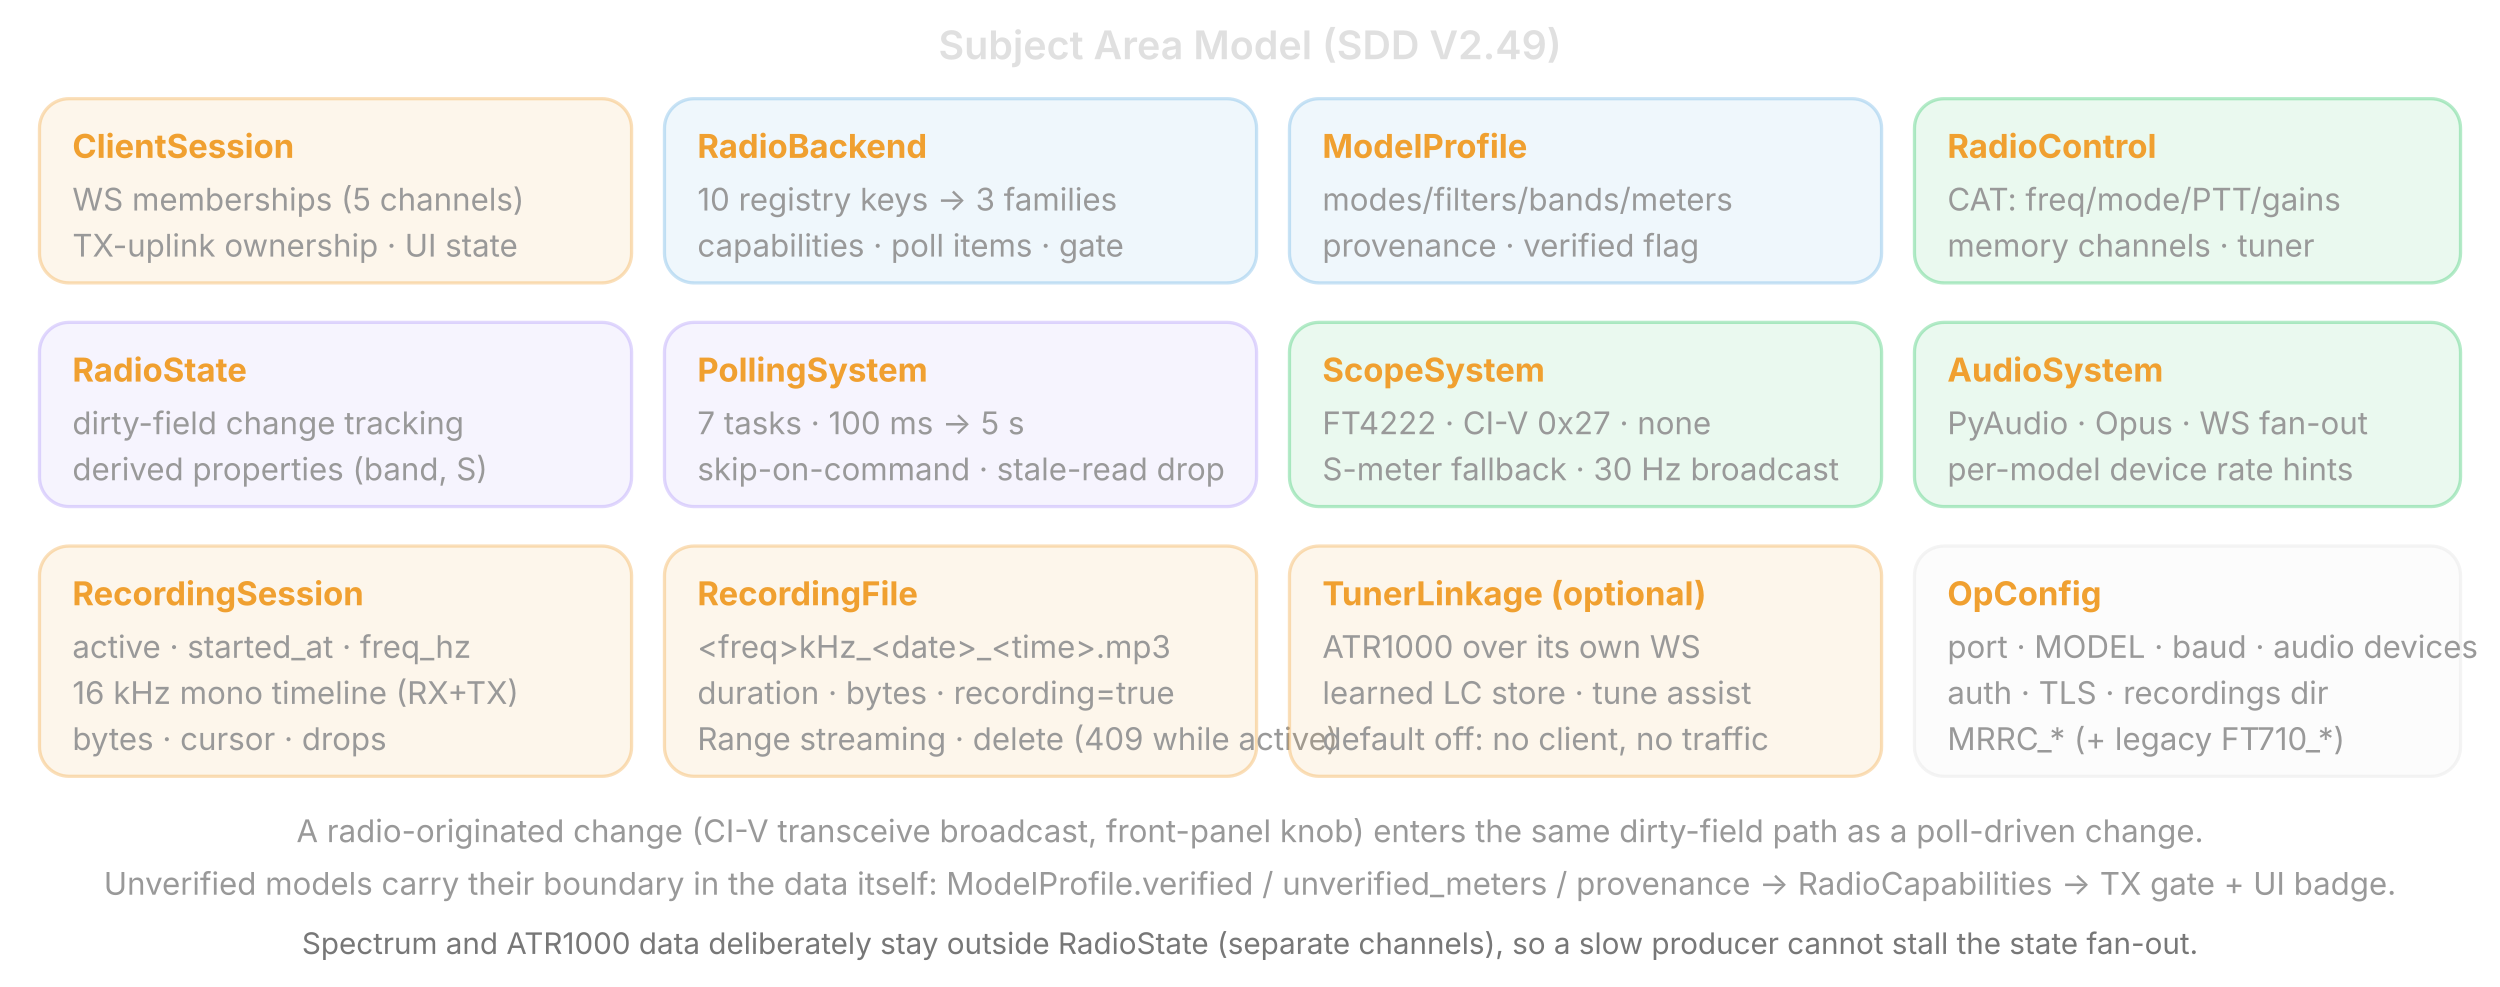
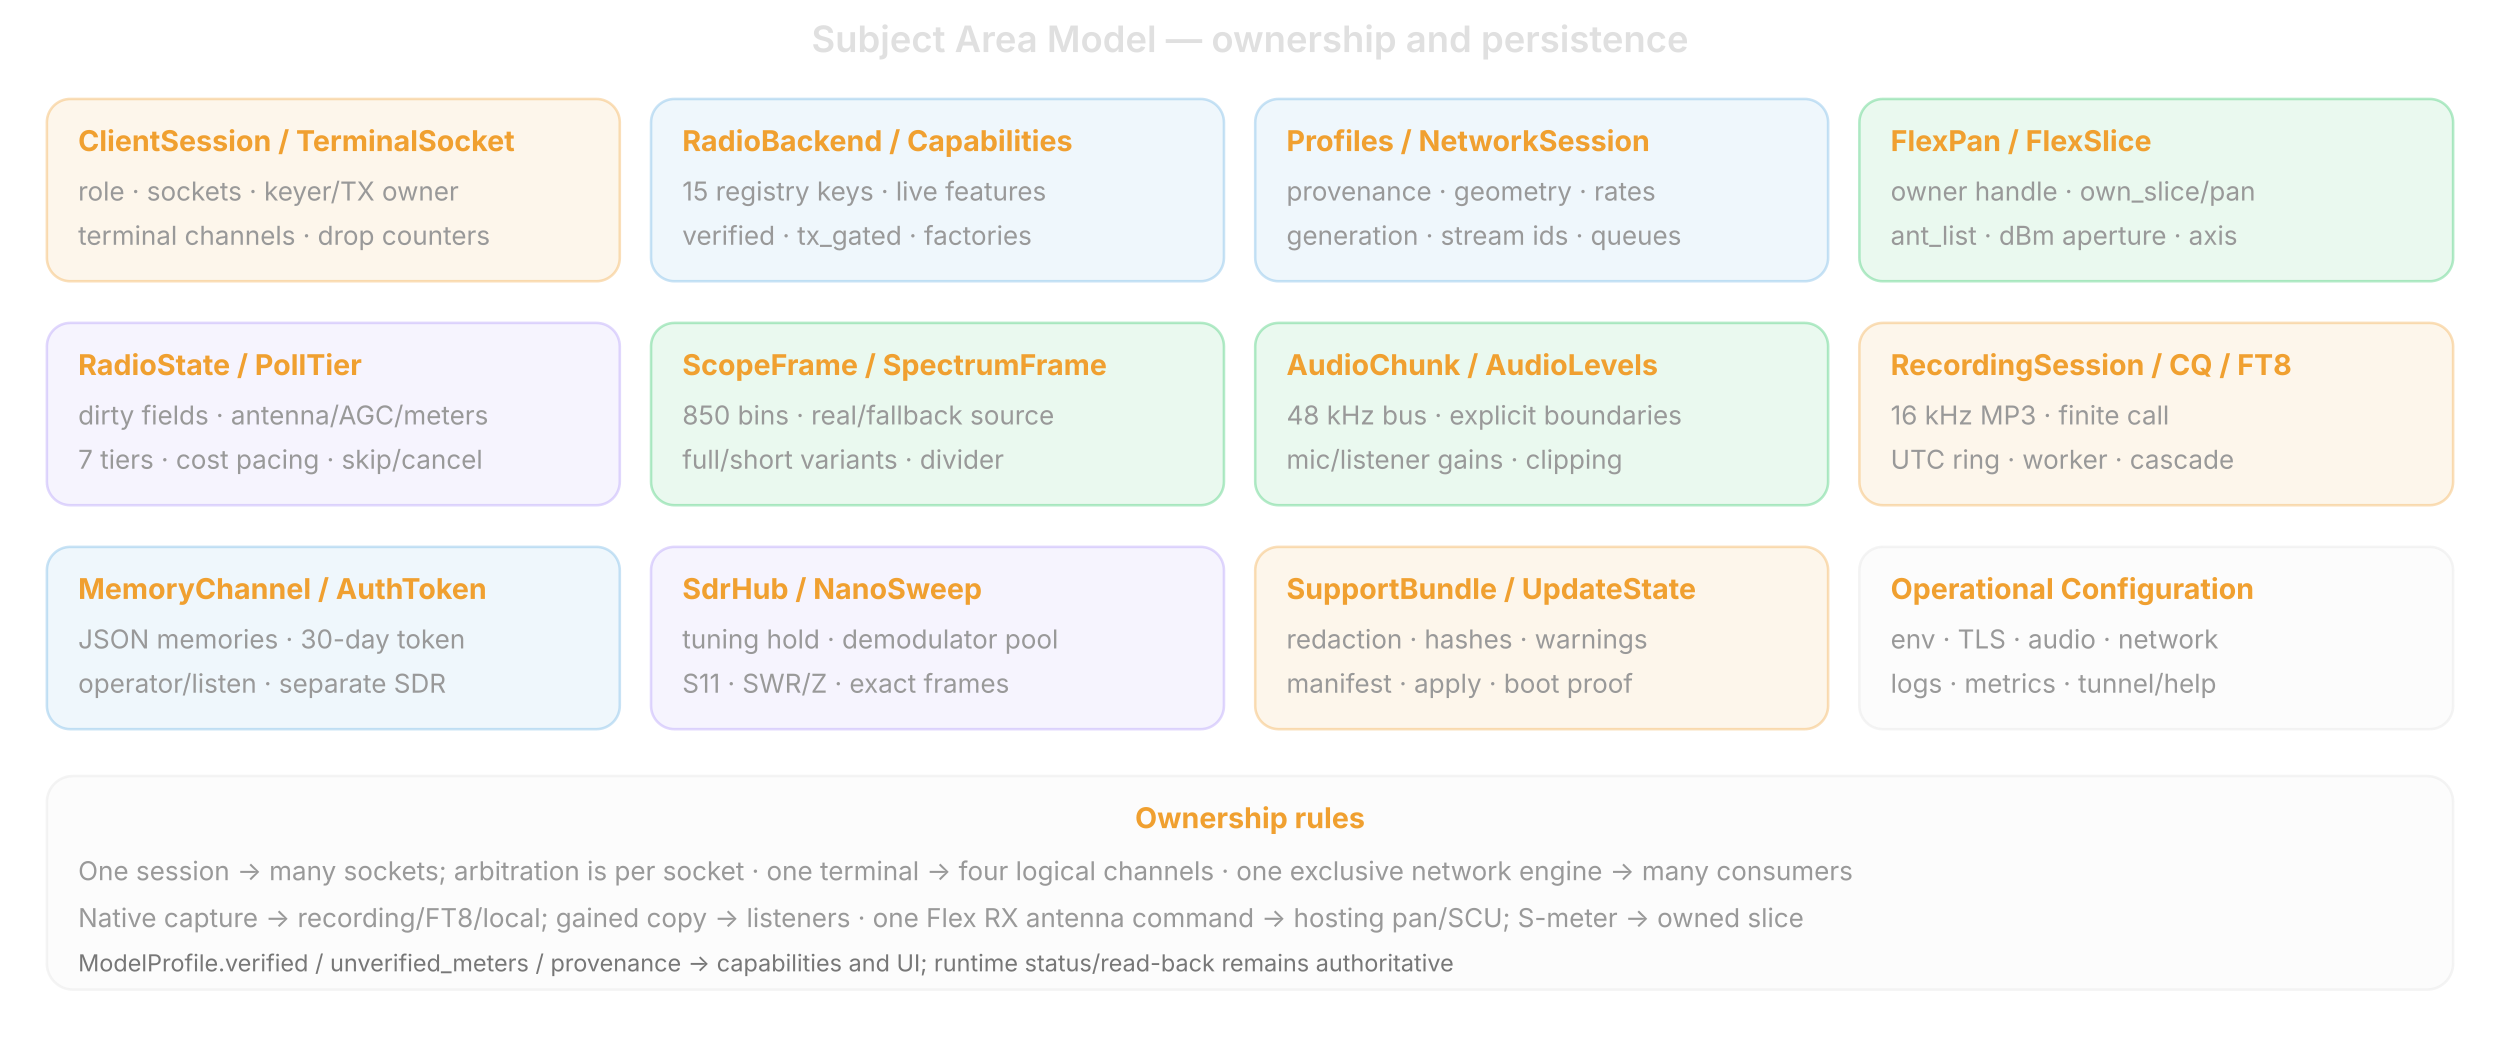
- <svg xmlns="http://www.w3.org/2000/svg" viewBox="0 0 760 300">
-   <style>text{font-family:Inter,-apple-system,sans-serif}.b{fill:#e0e0e0;font-size:12px;font-weight:600}.h{fill:#f0a030;font-size:10px;font-weight:700}.m{fill:#999;font-size:9.5px}.s{fill:#777;font-size:9px}</style>
-   <text x="380" y="18" text-anchor="middle" class="b">Subject Area Model (SDD V2.49)</text>
-   <g>
-     <rect x="12" y="30" width="180" height="56" rx="9" fill="#f0a03018" stroke="#f0a03055" />
-     <text x="22" y="48" class="h">ClientSession</text>
-     <text x="22" y="64" class="m">WS memberships (5 channels)</text>
-     <text x="22" y="78" class="m">TX-uplink ownership · UI state</text>
-     <rect x="202" y="30" width="180" height="56" rx="9" fill="#5dade218" stroke="#5dade255" />
-     <text x="212" y="48" class="h">RadioBackend</text>
-     <text x="212" y="64" class="m">10 registry keys → 3 families</text>
-     <text x="212" y="78" class="m">capabilities · poll items · gate</text>
-     <rect x="392" y="30" width="180" height="56" rx="9" fill="#5dade218" stroke="#5dade255" />
-     <text x="402" y="48" class="h">ModelProfile</text>
-     <text x="402" y="64" class="m">modes/filters/bands/meters</text>
-     <text x="402" y="78" class="m">provenance · verified flag</text>
-     <rect x="582" y="30" width="166" height="56" rx="9" fill="#22c55e18" stroke="#22c55e55" />
-     <text x="592" y="48" class="h">RadioControl</text>
-     <text x="592" y="64" class="m">CAT: freq/mode/PTT/gains</text>
-     <text x="592" y="78" class="m">memory channels · tuner</text>
-   </g>
-   <g>
-     <rect x="12" y="98" width="180" height="56" rx="9" fill="#a78bfa18" stroke="#a78bfa55" />
-     <text x="22" y="116" class="h">RadioState</text>
-     <text x="22" y="132" class="m">dirty-field change tracking</text>
-     <text x="22" y="146" class="m">derived properties (band, S)</text>
-     <rect x="202" y="98" width="180" height="56" rx="9" fill="#a78bfa18" stroke="#a78bfa55" />
-     <text x="212" y="116" class="h">PollingSystem</text>
-     <text x="212" y="132" class="m">7 tasks · 100 ms → 5 s</text>
-     <text x="212" y="146" class="m">skip-on-command · stale-read drop</text>
-     <rect x="392" y="98" width="180" height="56" rx="9" fill="#22c55e18" stroke="#22c55e55" />
-     <text x="402" y="116" class="h">ScopeSystem</text>
-     <text x="402" y="132" class="m">FT4222 · CI-V 0x27 · none</text>
-     <text x="402" y="146" class="m">S-meter fallback · 30 Hz broadcast</text>
-     <rect x="582" y="98" width="166" height="56" rx="9" fill="#22c55e18" stroke="#22c55e55" />
-     <text x="592" y="116" class="h">AudioSystem</text>
-     <text x="592" y="132" class="m">PyAudio · Opus · WS fan-out</text>
-     <text x="592" y="146" class="m">per-model device rate hints</text>
-   </g>
-   <g>
-     <rect x="12" y="166" width="180" height="70" rx="9" fill="#f0a03018" stroke="#f0a03055" />
-     <text x="22" y="184" class="h">RecordingSession</text>
-     <text x="22" y="200" class="m">active · started_at · freq_hz</text>
-     <text x="22" y="214" class="m">16 kHz mono timeline (RX+TX)</text>
-     <text x="22" y="228" class="m">bytes · cursor · drops</text>
-     <rect x="202" y="166" width="180" height="70" rx="9" fill="#f0a03018" stroke="#f0a03055" />
-     <text x="212" y="184" class="h">RecordingFile</text>
-     <text x="212" y="200" class="m">&lt;freq&gt;kHz_&lt;date&gt;_&lt;time&gt;.mp3</text>
-     <text x="212" y="214" class="m">duration · bytes · recording=true</text>
-     <text x="212" y="228" class="m">Range streaming · delete (409 while active)</text>
-     <rect x="392" y="166" width="180" height="70" rx="9" fill="#f0a03018" stroke="#f0a03055" />
-     <text x="402" y="184" class="h">TunerLinkage (optional)</text>
-     <text x="402" y="200" class="m">ATR1000 over its own WS</text>
-     <text x="402" y="214" class="m">learned LC store · tune assist</text>
-     <text x="402" y="228" class="m">default off: no client, no traffic</text>
-     <rect x="582" y="166" width="166" height="70" rx="9" fill="#e0e0e018" stroke="#e0e0e055" />
-     <text x="592" y="184" class="h">OpConfig</text>
-     <text x="592" y="200" class="m">port · MODEL · baud · audio devices</text>
-     <text x="592" y="214" class="m">auth · TLS · recordings dir</text>
-     <text x="592" y="228" class="m">MRRC_* (+ legacy FT710_*)</text>
-   </g>
-   <text x="380" y="256" text-anchor="middle" class="m">A radio-originated change (CI-V transceive broadcast, front-panel knob) enters the same dirty-field path as a poll-driven change.</text>
-   <text x="380" y="272" text-anchor="middle" class="m">Unverified models carry their boundary in the data itself: ModelProfile.verified / unverified_meters / provenance → RadioCapabilities → TX gate + UI badge.</text>
-   <text x="380" y="290" text-anchor="middle" class="s">Spectrum and ATR1000 data deliberately stay outside RadioState (separate channels), so a slow producer cannot stall the state fan-out.</text>
+ <svg xmlns="http://www.w3.org/2000/svg" viewBox="0 0 960 400">
+   <style>text{font-family:Inter,-apple-system,sans-serif}.b{fill:#e0e0e0;font-size:14px;font-weight:600}.h{fill:#f0a030;font-size:11px;font-weight:700}.m{fill:#999;font-size:10px}.s{fill:#777;font-size:9px}</style>
+   <text x="480" y="20" text-anchor="middle" class="b">Subject Area Model — ownership and persistence</text>
+   <rect x="18" y="38" width="220" height="70" rx="9" fill="#f0a03018" stroke="#f0a03055" />
+   <text x="30" y="58" class="h">ClientSession / TerminalSocket</text>
+   <text x="30" y="77" class="m">role · sockets · keyer/TX owner</text>
+   <text x="30" y="94" class="m">terminal channels · drop counters</text>
+   <rect x="250" y="38" width="220" height="70" rx="9" fill="#5dade218" stroke="#5dade255" />
+   <text x="262" y="58" class="h">RadioBackend / Capabilities</text>
+   <text x="262" y="77" class="m">15 registry keys · live features</text>
+   <text x="262" y="94" class="m">verified · tx_gated · factories</text>
+   <rect x="482" y="38" width="220" height="70" rx="9" fill="#5dade218" stroke="#5dade255" />
+   <text x="494" y="58" class="h">Profiles / NetworkSession</text>
+   <text x="494" y="77" class="m">provenance · geometry · rates</text>
+   <text x="494" y="94" class="m">generation · stream ids · queues</text>
+   <rect x="714" y="38" width="228" height="70" rx="9" fill="#22c55e18" stroke="#22c55e55" />
+   <text x="726" y="58" class="h">FlexPan / FlexSlice</text>
+   <text x="726" y="77" class="m">owner handle · own_slice/pan</text>
+   <text x="726" y="94" class="m">ant_list · dBm aperture · axis</text>
+   <rect x="18" y="124" width="220" height="70" rx="9" fill="#a78bfa18" stroke="#a78bfa55" />
+   <text x="30" y="144" class="h">RadioState / PollTier</text>
+   <text x="30" y="163" class="m">dirty fields · antenna/AGC/meters</text>
+   <text x="30" y="180" class="m">7 tiers · cost pacing · skip/cancel</text>
+   <rect x="250" y="124" width="220" height="70" rx="9" fill="#22c55e18" stroke="#22c55e55" />
+   <text x="262" y="144" class="h">ScopeFrame / SpectrumFrame</text>
+   <text x="262" y="163" class="m">850 bins · real/fallback source</text>
+   <text x="262" y="180" class="m">full/short variants · divider</text>
+   <rect x="482" y="124" width="220" height="70" rx="9" fill="#22c55e18" stroke="#22c55e55" />
+   <text x="494" y="144" class="h">AudioChunk / AudioLevels</text>
+   <text x="494" y="163" class="m">48 kHz bus · explicit boundaries</text>
+   <text x="494" y="180" class="m">mic/listener gains · clipping</text>
+   <rect x="714" y="124" width="228" height="70" rx="9" fill="#f0a03018" stroke="#f0a03055" />
+   <text x="726" y="144" class="h">RecordingSession / CQ / FT8</text>
+   <text x="726" y="163" class="m">16 kHz MP3 · finite call</text>
+   <text x="726" y="180" class="m">UTC ring · worker · cascade</text>
+   <rect x="18" y="210" width="220" height="70" rx="9" fill="#5dade218" stroke="#5dade255" />
+   <text x="30" y="230" class="h">MemoryChannel / AuthToken</text>
+   <text x="30" y="249" class="m">JSON memories · 30-day token</text>
+   <text x="30" y="266" class="m">operator/listen · separate SDR</text>
+   <rect x="250" y="210" width="220" height="70" rx="9" fill="#a78bfa18" stroke="#a78bfa55" />
+   <text x="262" y="230" class="h">SdrHub / NanoSweep</text>
+   <text x="262" y="249" class="m">tuning hold · demodulator pool</text>
+   <text x="262" y="266" class="m">S11 · SWR/Z · exact frames</text>
+   <rect x="482" y="210" width="220" height="70" rx="9" fill="#f0a03018" stroke="#f0a03055" />
+   <text x="494" y="230" class="h">SupportBundle / UpdateState</text>
+   <text x="494" y="249" class="m">redaction · hashes · warnings</text>
+   <text x="494" y="266" class="m">manifest · apply · boot proof</text>
+   <rect x="714" y="210" width="228" height="70" rx="9" fill="#e0e0e018" stroke="#e0e0e055" />
+   <text x="726" y="230" class="h">Operational Configuration</text>
+   <text x="726" y="249" class="m">env · TLS · audio · network</text>
+   <text x="726" y="266" class="m">logs · metrics · tunnel/help</text>
+   <rect x="18" y="298" width="924" height="82" rx="10" fill="#e0e0e018" stroke="#e0e0e055" />
+   <text x="480" y="318" text-anchor="middle" class="h">Ownership rules</text>
+   <text x="30" y="338" class="m">One session → many sockets; arbitration is per socket · one terminal → four logical channels · one exclusive network engine → many consumers</text>
+   <text x="30" y="356" class="m">Native capture → recording/FT8/local; gained copy → listeners · one Flex RX antenna command → hosting pan/SCU; S-meter → owned slice</text>
+   <text x="30" y="373" class="s">ModelProfile.verified / unverified_meters / provenance → capabilities and UI; runtime status/read-back remains authoritative</text>
</svg>
